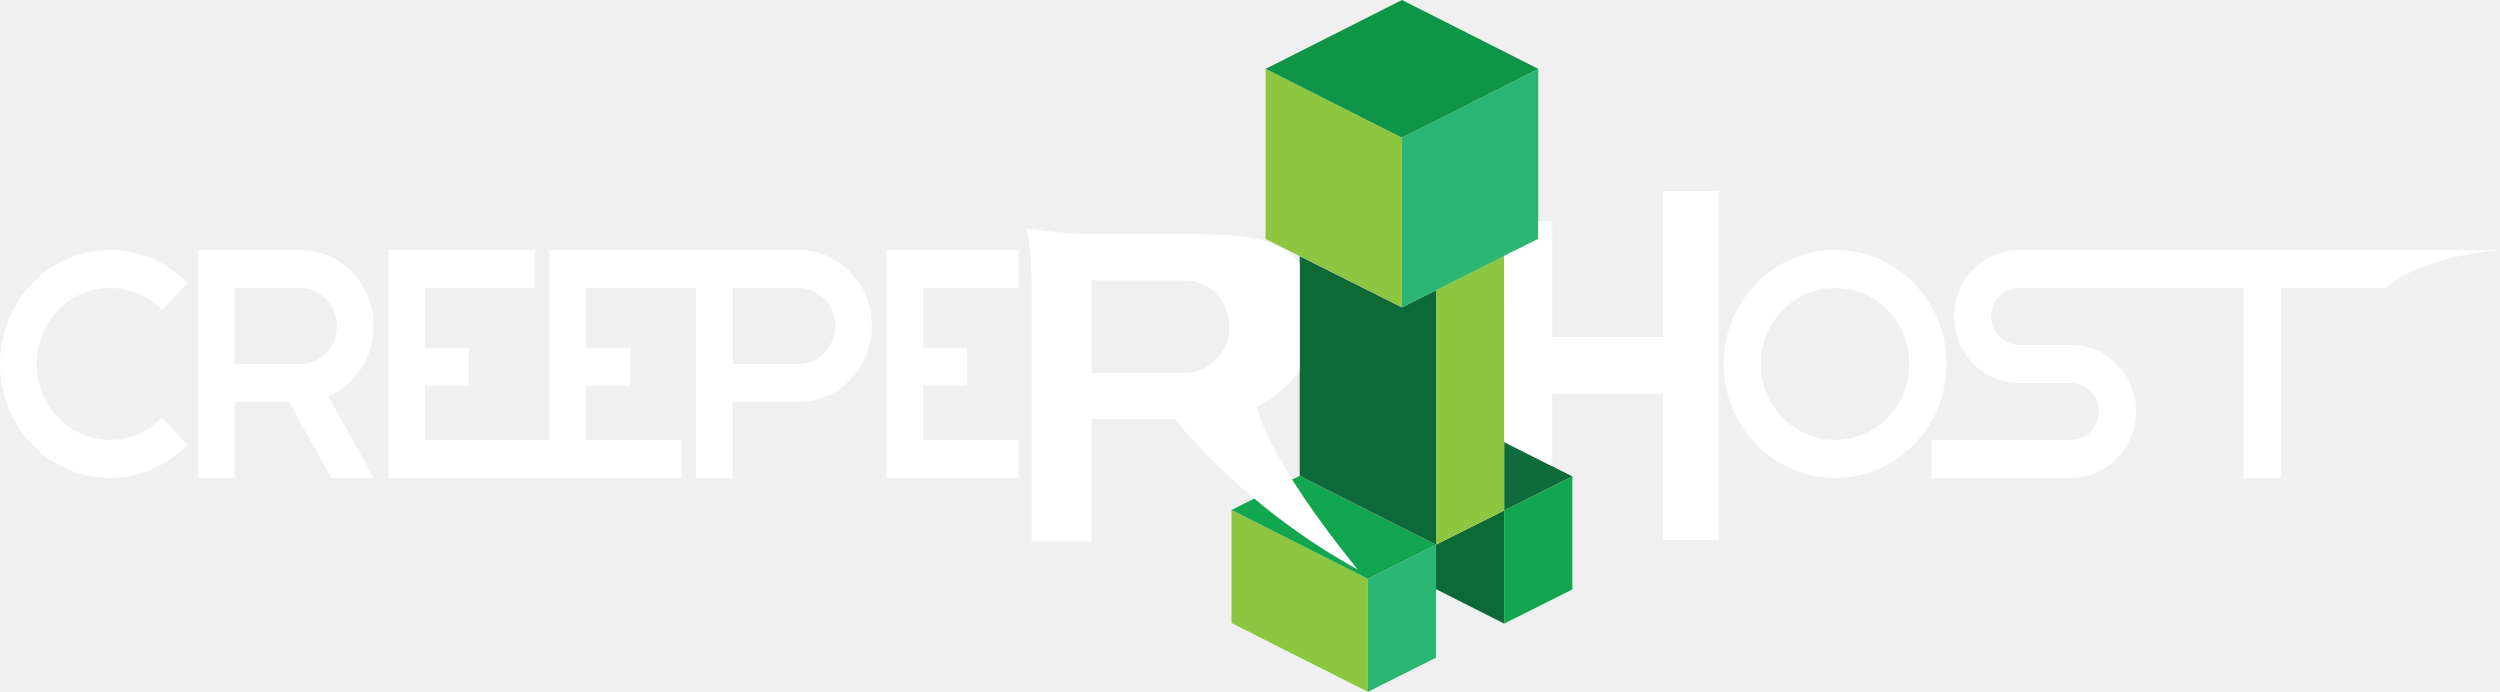
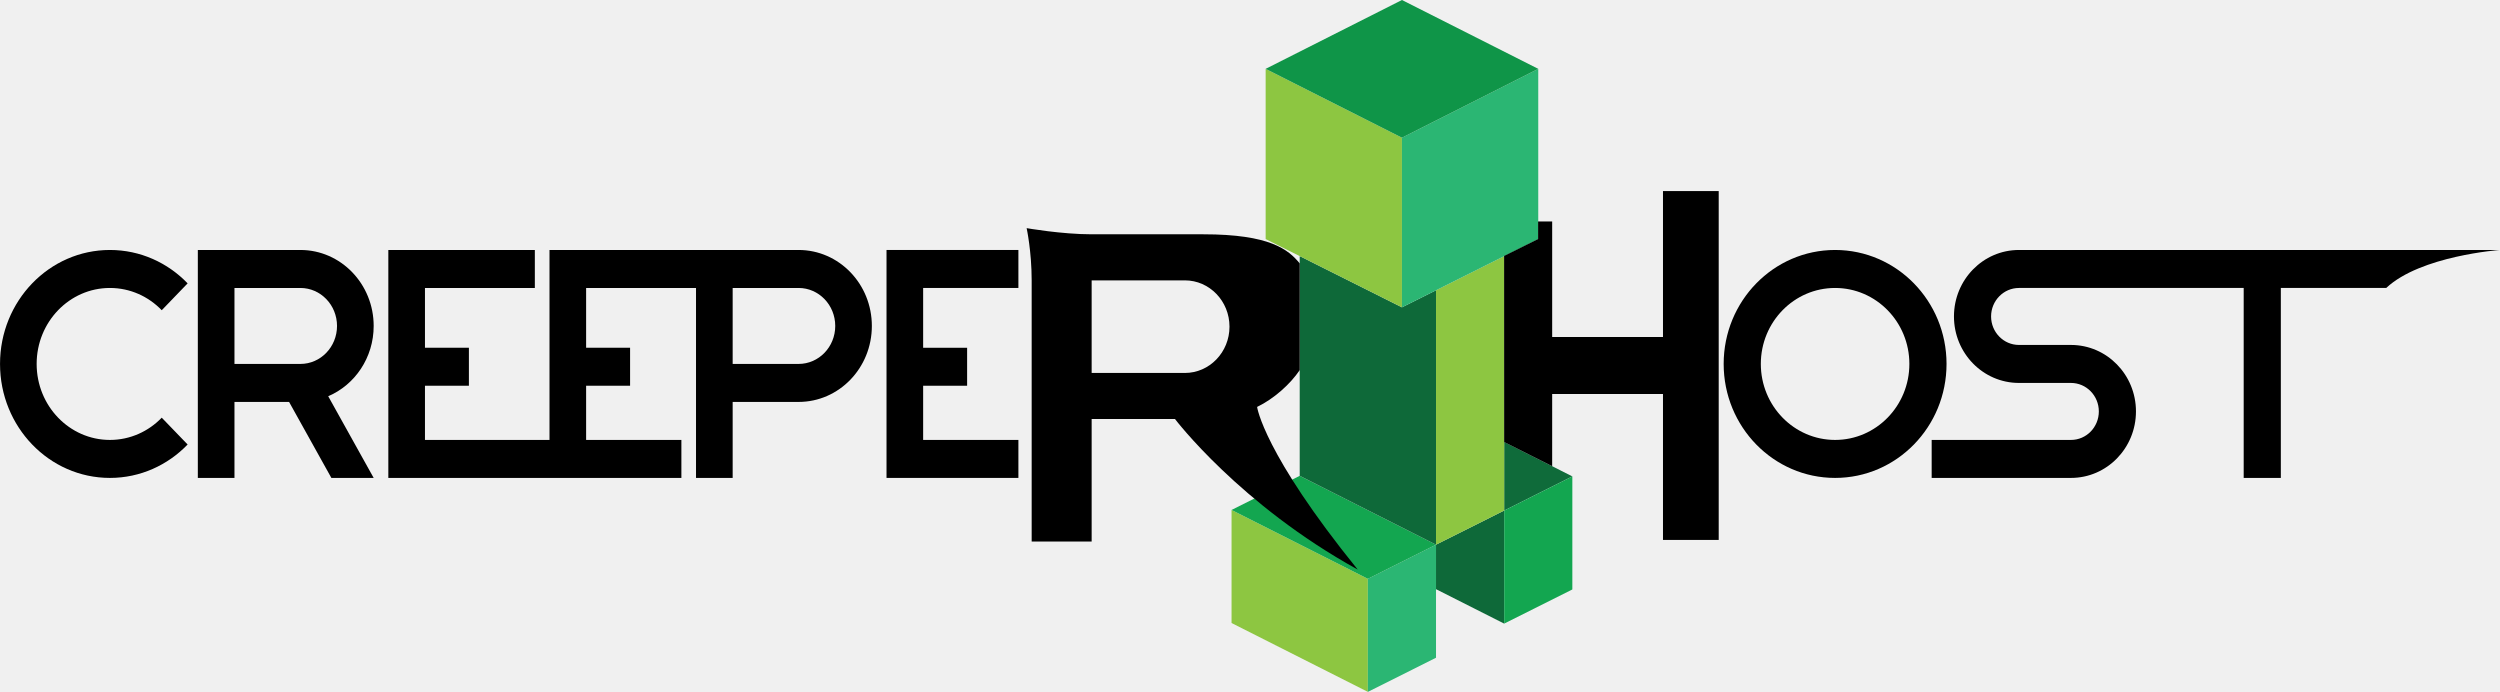
<svg xmlns="http://www.w3.org/2000/svg" version="1.1" baseProfile="full" width="960" height="265.685" viewBox="0 0 960.00 265.69" enable-background="new 0 0 960.00 265.69" xml:space="preserve">
  <g>
    <path fill="#0E6939" fill-opacity="1" stroke-width="0.2" stroke-linejoin="round" d="M 551.43,226.246L 577.605,239.47L 577.605,196.049L 551.43,209.155L 551.43,226.246 Z " />
    <path fill="#0F6B3A" fill-opacity="1" stroke-width="0.2" stroke-linejoin="round" d="M 577.605,169.72L 577.605,196.048L 603.781,182.941L 577.605,169.72 Z " />
    <path fill="#13A650" fill-opacity="1" stroke-width="0.2" stroke-linejoin="round" d="M 577.605,196.048L 603.781,182.941L 603.781,226.357L 577.605,239.469L 577.605,196.048 Z " />
    <path fill="#8DC641" fill-opacity="1" stroke-width="0.2" stroke-linejoin="round" d="M 472.915,195.829L 525.26,222.269L 525.26,265.685L 472.915,239.244L 472.915,195.829 Z " />
    <path fill="#2BB673" fill-opacity="1" stroke-width="0.2" stroke-linejoin="round" d="M 525.26,222.269L 551.431,209.155L 551.431,252.576L 525.26,265.685L 525.26,222.269 Z " />
    <path fill="#13A650" fill-opacity="1" stroke-width="0.2" stroke-linejoin="round" d="M 499.089,182.715L 551.431,209.155L 525.26,222.269L 472.915,195.829L 499.089,182.715 Z " />
    <path fill="#0E6939" fill-opacity="1" stroke-width="0.2" stroke-linejoin="round" d="M 499.089,98.35L 538.349,118.016L 551.431,111.462L 551.431,209.156L 499.089,182.714L 499.089,98.35 Z " />
    <path fill="#8DC641" fill-opacity="1" stroke-width="0.2" stroke-linejoin="round" d="M 551.43,111.462L 577.605,98.35L 577.605,196.047L 551.43,209.155L 551.43,111.462 Z " />
    <path fill="#8DC641" fill-opacity="1" stroke-width="0.2" stroke-linejoin="round" d="M 486.009,26.44L 486.009,91.8L 538.35,118.016L 538.35,52.881L 486.009,26.44 Z " />
    <path fill="#2BB673" fill-opacity="1" stroke-width="0.2" stroke-linejoin="round" d="M 538.35,52.881L 590.691,26.44L 590.691,91.799L 538.35,118.016L 538.35,52.881 Z " />
    <path fill="#0F9548" fill-opacity="1" stroke-width="0.2" stroke-linejoin="round" d="M 538.35,0L 486.008,26.44L 538.35,52.881L 590.691,26.44L 538.35,0 Z " />
  </g>
  <g>
-     <path fill="#FFFFFF" fill-opacity="1" stroke-width="0.2" stroke-linejoin="round" d="M 638.589,73.381L 638.589,129.421L 596.037,129.421L 596.037,85.055L 590.632,85.058L 590.632,91.78L 577.576,98.28L 577.597,169.745L 596.034,179.023L 596.037,151.3L 638.589,151.3L 638.589,207.343L 659.988,207.343L 659.988,73.381L 638.589,73.381 Z " />
-     <path fill="#FFFFFF" fill-opacity="1" stroke-width="0.2" stroke-linejoin="round" d="M 704.683,168.936C 688.928,168.936 676.16,155.864 676.16,139.752C 676.16,123.641 688.928,110.581 704.683,110.581C 720.436,110.581 733.204,123.641 733.204,139.752C 733.204,155.864 720.436,168.936 704.683,168.936 Z M 704.683,95.992C 681.05,95.992 661.891,115.585 661.891,139.752C 661.891,163.928 681.05,183.524 704.683,183.524C 728.31,183.524 747.475,163.928 747.475,139.752C 747.475,115.585 728.31,95.992 704.683,95.992 Z " />
-     <path fill="#FFFFFF" fill-opacity="1" stroke-width="0.2" stroke-linejoin="round" d="M 959.999,95.992L 775.277,95.992C 761.505,95.992 750.326,107.419 750.326,121.523C 750.326,135.621 761.505,147.051 775.277,147.051L 795.255,147.051C 801.169,147.051 805.959,151.955 805.959,157.988C 805.959,164.043 801.169,168.936 795.255,168.936L 741.765,168.936L 741.765,183.524L 795.255,183.524C 809.042,183.524 820.215,172.084 820.215,157.988C 820.215,143.889 809.042,132.461 795.255,132.461L 775.277,132.461C 769.386,132.461 764.583,127.56 764.583,121.523C 764.583,115.479 769.386,110.581 775.277,110.581L 861.583,110.581L 861.583,183.524L 875.849,183.524L 875.849,110.581L 916.319,110.581C 929.518,98.181 959.999,95.992 959.999,95.992 Z " />
-     <path fill="#FFFFFF" fill-opacity="1" stroke-width="0.2" stroke-linejoin="round" d="M 42.199,168.936C 26.663,168.936 14.064,155.864 14.064,139.752C 14.064,123.641 26.663,110.581 42.199,110.581C 49.967,110.581 57.004,113.849 62.099,119.128L 72.04,108.812C 64.407,100.892 53.851,95.992 42.199,95.992C 18.893,95.992 0,115.585 0,139.752C 0,163.928 18.893,183.524 42.199,183.524C 53.851,183.524 64.407,178.616 72.04,170.696L 62.099,160.392C 57.004,165.671 49.967,168.936 42.199,168.936 Z " />
-     <path fill="#FFFFFF" fill-opacity="1" stroke-width="0.2" stroke-linejoin="round" d="M 115.346,139.752L 90.028,139.752L 90.028,110.582L 115.346,110.582C 123.118,110.582 129.411,117.113 129.411,125.168C 129.411,133.224 123.118,139.752 115.346,139.752 Z M 143.485,125.168C 143.485,109.054 130.882,95.992 115.346,95.992L 75.959,95.992L 75.959,183.525L 90.028,183.525L 90.028,154.344L 110.999,154.344L 127.242,183.525L 143.485,183.525L 126.027,152.159C 136.269,147.795 143.485,137.36 143.485,125.168 Z " />
-     <path fill="#FFFFFF" fill-opacity="1" stroke-width="0.2" stroke-linejoin="round" d="M 306.656,139.752L 281.34,139.752L 281.34,110.582L 306.656,110.582C 314.433,110.582 320.73,117.113 320.73,125.168C 320.73,133.222 314.433,139.752 306.656,139.752 Z M 306.656,95.992L 211.005,95.992L 211.005,168.937L 163.18,168.937L 163.18,148.126L 180.053,148.126L 180.053,133.545L 163.18,133.545L 163.18,110.582L 205.374,110.582L 205.374,95.992L 149.114,95.992L 149.114,183.525L 261.648,183.525L 261.648,168.937L 225.066,168.937L 225.066,148.126L 241.949,148.126L 241.949,133.545L 225.066,133.545L 225.066,110.582L 267.265,110.582L 267.265,183.525L 281.34,183.525L 281.34,154.344L 306.656,154.344C 322.201,154.344 334.79,141.281 334.79,125.168C 334.79,109.054 322.201,95.992 306.656,95.992 Z " />
-     <path fill="#FFFFFF" fill-opacity="1" stroke-width="0.2" stroke-linejoin="round" d="M 391.063,168.936L 354.485,168.936L 354.485,148.127L 371.371,148.127L 371.371,133.544L 354.485,133.544L 354.485,110.581L 391.063,110.581L 391.063,95.992L 340.421,95.992L 340.421,183.524L 391.063,183.524L 391.063,168.936 Z " />
-     <path fill="#FFFFFF" fill-opacity="1" stroke-width="0.2" stroke-linejoin="round" d="M 454.979,143.219L 419.193,143.219L 419.193,107.663L 454.979,107.663C 464.445,107.663 472.125,115.623 472.125,125.443C 472.125,135.259 464.445,143.219 454.979,143.219 Z M 499.089,142.127L 499.089,101.145C 494.717,95.836 487.689,89.972 462.099,89.972L 419.193,89.972C 407.68,89.972 394.225,87.608 394.225,87.608C 394.225,87.608 396.159,96.448 396.159,107.663L 396.159,207.952L 419.193,207.952L 419.193,160.908L 451.199,160.908C 451.199,160.908 476.055,193.731 521.359,218.717C 485.076,173.913 482.725,156.264 482.725,156.264C 489.171,153.143 495.389,147.6 499.089,142.127 Z " />
+     <path fill="#000000" fill-opacity="1" stroke-width="0.2" stroke-linejoin="round" d="M 638.589,73.381L 638.589,129.421L 596.037,129.421L 596.037,85.055L 590.632,85.058L 590.632,91.78L 577.576,98.28L 577.597,169.745L 596.034,179.023L 596.037,151.3L 638.589,151.3L 638.589,207.343L 659.988,207.343L 659.988,73.381L 638.589,73.381 Z " />
+     <path fill="#000000" fill-opacity="1" stroke-width="0.2" stroke-linejoin="round" d="M 704.683,168.936C 688.928,168.936 676.16,155.864 676.16,139.752C 676.16,123.641 688.928,110.581 704.683,110.581C 720.436,110.581 733.204,123.641 733.204,139.752C 733.204,155.864 720.436,168.936 704.683,168.936 Z M 704.683,95.992C 681.05,95.992 661.891,115.585 661.891,139.752C 661.891,163.928 681.05,183.524 704.683,183.524C 728.31,183.524 747.475,163.928 747.475,139.752C 747.475,115.585 728.31,95.992 704.683,95.992 Z " />
+     <path fill="#000000" fill-opacity="1" stroke-width="0.2" stroke-linejoin="round" d="M 959.999,95.992L 775.277,95.992C 761.505,95.992 750.326,107.419 750.326,121.523C 750.326,135.621 761.505,147.051 775.277,147.051L 795.255,147.051C 801.169,147.051 805.959,151.955 805.959,157.988C 805.959,164.043 801.169,168.936 795.255,168.936L 741.765,168.936L 741.765,183.524L 795.255,183.524C 809.042,183.524 820.215,172.084 820.215,157.988C 820.215,143.889 809.042,132.461 795.255,132.461L 775.277,132.461C 769.386,132.461 764.583,127.56 764.583,121.523C 764.583,115.479 769.386,110.581 775.277,110.581L 861.583,110.581L 861.583,183.524L 875.849,183.524L 875.849,110.581L 916.319,110.581C 929.518,98.181 959.999,95.992 959.999,95.992 Z " />
+     <path fill="#000000" fill-opacity="1" stroke-width="0.2" stroke-linejoin="round" d="M 42.199,168.936C 26.663,168.936 14.064,155.864 14.064,139.752C 14.064,123.641 26.663,110.581 42.199,110.581C 49.967,110.581 57.004,113.849 62.099,119.128L 72.04,108.812C 64.407,100.892 53.851,95.992 42.199,95.992C 18.893,95.992 0,115.585 0,139.752C 0,163.928 18.893,183.524 42.199,183.524C 53.851,183.524 64.407,178.616 72.04,170.696L 62.099,160.392C 57.004,165.671 49.967,168.936 42.199,168.936 Z " />
+     <path fill="#000000" fill-opacity="1" stroke-width="0.2" stroke-linejoin="round" d="M 115.346,139.752L 90.028,139.752L 90.028,110.582L 115.346,110.582C 123.118,110.582 129.411,117.113 129.411,125.168C 129.411,133.224 123.118,139.752 115.346,139.752 Z M 143.485,125.168C 143.485,109.054 130.882,95.992 115.346,95.992L 75.959,95.992L 75.959,183.525L 90.028,183.525L 90.028,154.344L 110.999,154.344L 127.242,183.525L 143.485,183.525L 126.027,152.159C 136.269,147.795 143.485,137.36 143.485,125.168 Z " />
+     <path fill="#000000" fill-opacity="1" stroke-width="0.2" stroke-linejoin="round" d="M 306.656,139.752L 281.34,139.752L 281.34,110.582L 306.656,110.582C 314.433,110.582 320.73,117.113 320.73,125.168C 320.73,133.222 314.433,139.752 306.656,139.752 Z M 306.656,95.992L 211.005,95.992L 211.005,168.937L 163.18,168.937L 163.18,148.126L 180.053,148.126L 180.053,133.545L 163.18,133.545L 163.18,110.582L 205.374,110.582L 205.374,95.992L 149.114,95.992L 149.114,183.525L 261.648,183.525L 261.648,168.937L 225.066,168.937L 225.066,148.126L 241.949,148.126L 241.949,133.545L 225.066,133.545L 225.066,110.582L 267.265,110.582L 267.265,183.525L 281.34,183.525L 281.34,154.344L 306.656,154.344C 322.201,154.344 334.79,141.281 334.79,125.168C 334.79,109.054 322.201,95.992 306.656,95.992 Z " />
+     <path fill="#000000" fill-opacity="1" stroke-width="0.2" stroke-linejoin="round" d="M 391.063,168.936L 354.485,168.936L 354.485,148.127L 371.371,148.127L 371.371,133.544L 354.485,133.544L 354.485,110.581L 391.063,110.581L 391.063,95.992L 340.421,95.992L 340.421,183.524L 391.063,183.524L 391.063,168.936 Z " />
+     <path fill="#000000" fill-opacity="1" stroke-width="0.2" stroke-linejoin="round" d="M 454.979,143.219L 419.193,143.219L 419.193,107.663L 454.979,107.663C 464.445,107.663 472.125,115.623 472.125,125.443C 472.125,135.259 464.445,143.219 454.979,143.219 Z M 499.089,142.127L 499.089,101.145C 494.717,95.836 487.689,89.972 462.099,89.972L 419.193,89.972C 407.68,89.972 394.225,87.608 394.225,87.608C 394.225,87.608 396.159,96.448 396.159,107.663L 396.159,207.952L 419.193,207.952L 419.193,160.908L 451.199,160.908C 451.199,160.908 476.055,193.731 521.359,218.717C 485.076,173.913 482.725,156.264 482.725,156.264C 489.171,153.143 495.389,147.6 499.089,142.127 Z " />
  </g>
</svg>
